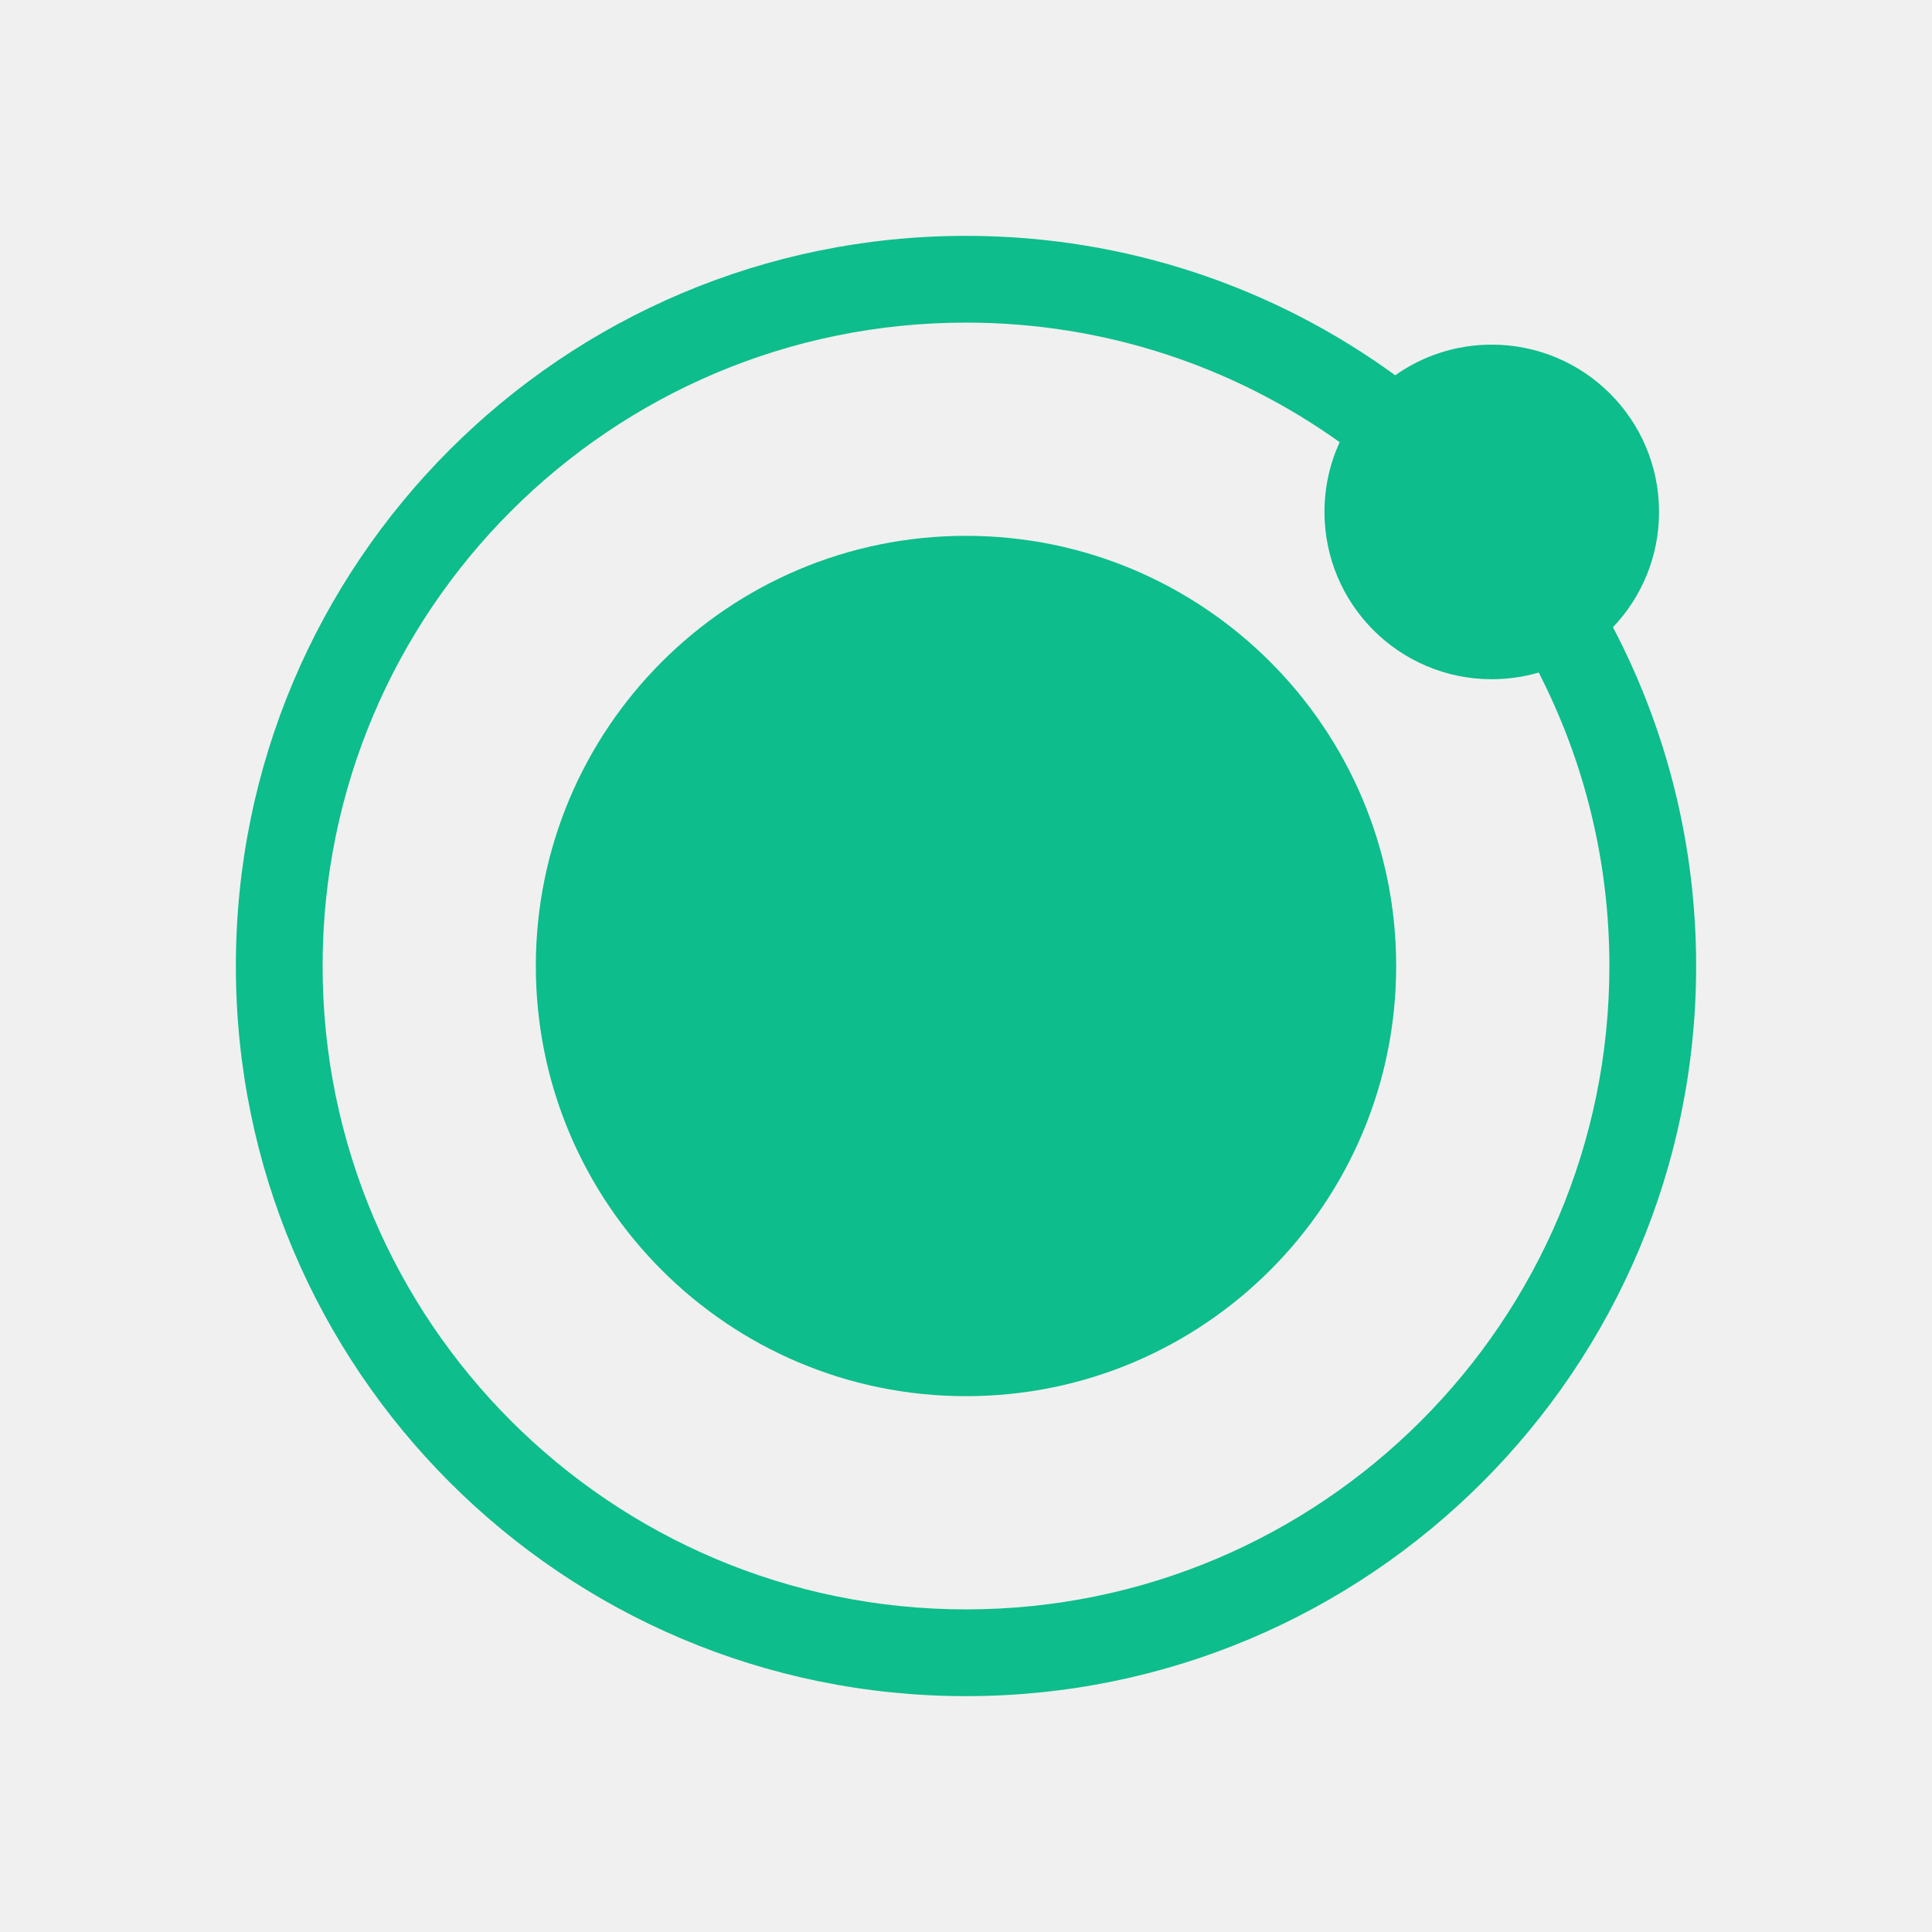
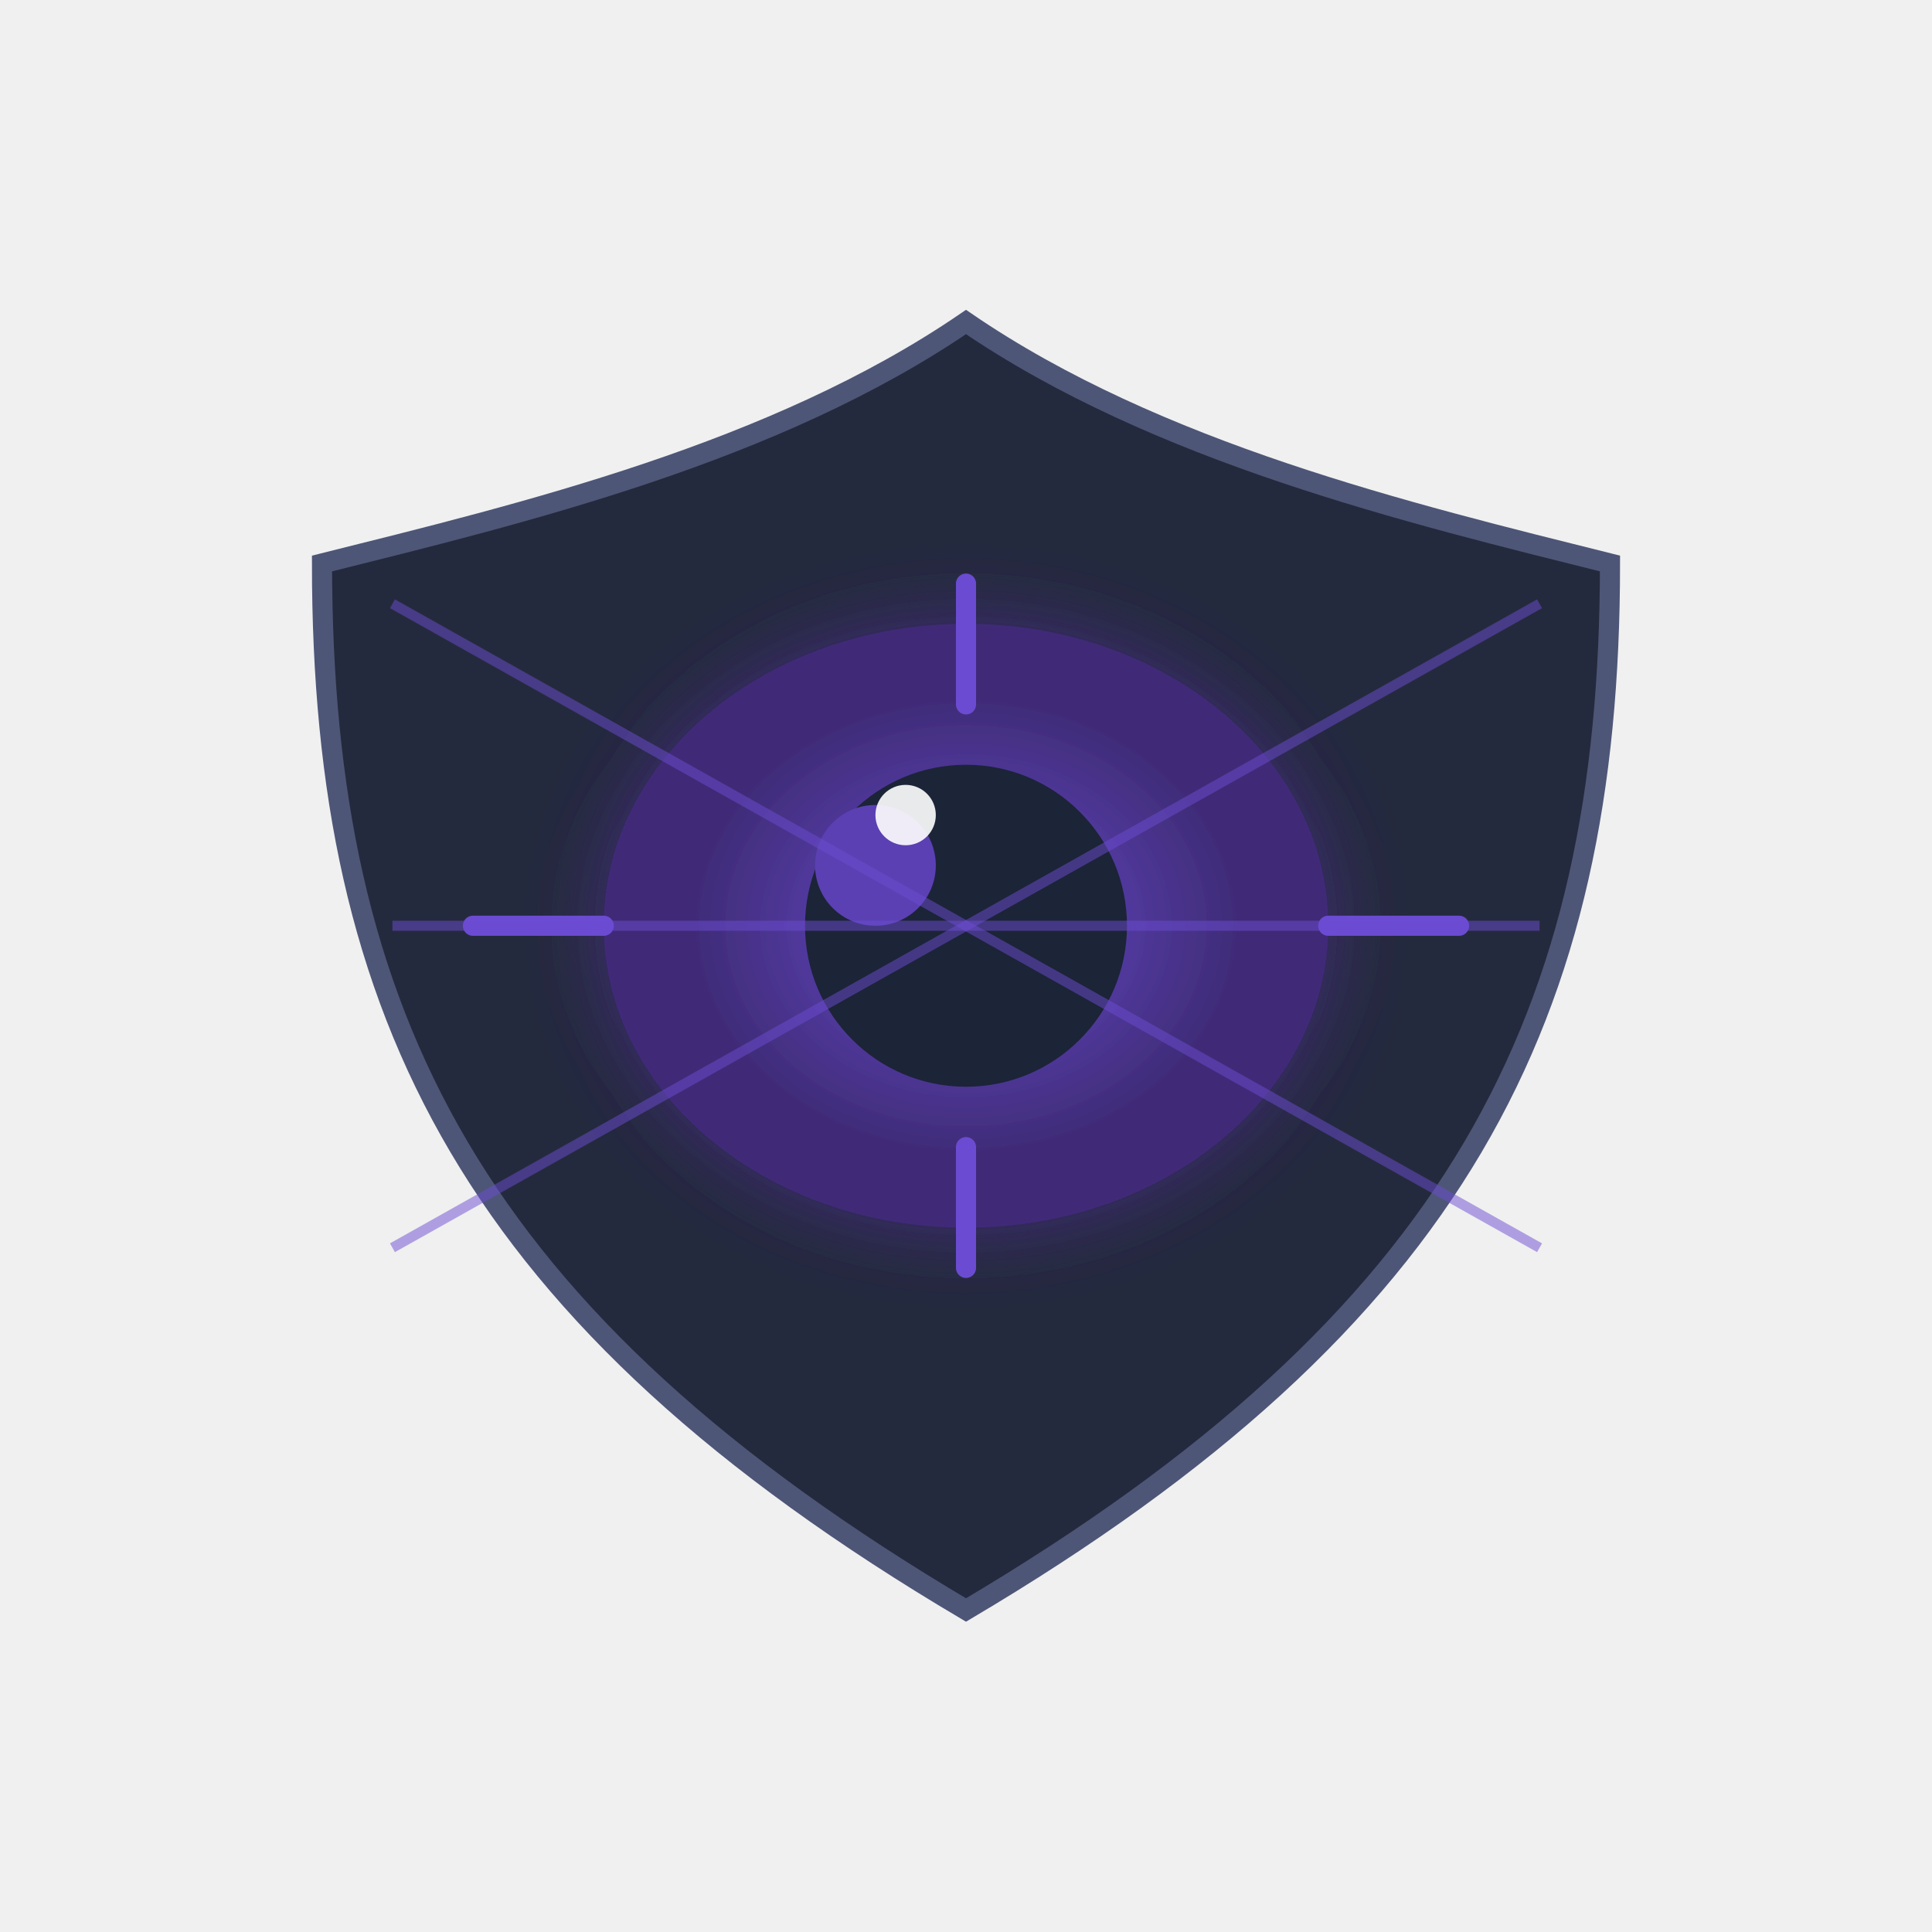
- <svg xmlns="http://www.w3.org/2000/svg" width="384" height="384" viewBox="0 0 384 384" fill="none">
-   <path fill-rule="evenodd" clip-rule="evenodd" d="M64.121 192C64.121 121.375 121.375 64.121 192 64.121C219.695 64.121 245.333 72.925 266.269 87.886C264.331 92.106 263.25 96.802 263.25 101.75C263.25 120.113 278.136 135 296.5 135C299.74 135 302.871 134.536 305.832 133.672C314.811 151.161 319.879 170.989 319.879 192C319.879 262.626 262.626 319.879 192 319.879C121.375 319.879 64.121 262.626 64.121 192ZM320.589 124.669C331.148 144.792 337.121 167.698 337.121 192C337.121 272.148 272.148 337.121 192 337.121C111.852 337.121 46.879 272.148 46.879 192C46.879 111.852 111.852 46.879 192 46.879C223.884 46.879 253.367 57.161 277.313 74.591C282.733 70.754 289.353 68.5 296.5 68.5C314.863 68.5 329.75 83.386 329.75 101.75C329.75 110.634 326.266 118.704 320.589 124.669Z" fill="#0DBD8B" />
-   <circle cx="192" cy="192" r="85.5" fill="#0DBD8B" />
+ <svg xmlns="http://www.w3.org/2000/svg" viewBox="0 0 384 384">
+   <defs>
+     <radialGradient id="eyeGradient" cx="50%" cy="50%" r="50%" fx="50%" fy="50%">
+       <stop offset="0%" stop-color="#6B4BD1" />
+       <stop offset="75%" stop-color="#3F2C78" />
+     </radialGradient>
+     <filter id="glow" x="-20%" y="-20%" width="140%" height="140%">
+       <feGaussianBlur stdDeviation="8" result="blur" />
+       <feComposite in="SourceGraphic" in2="blur" operator="over" />
+     </filter>
+   </defs>
+   <path d="M192 64C230 90 280 102 320 112C320 202 290 262 192 320C94 262 64 202 64 112C104 102 154 90 192 64Z" fill="#242A3D" stroke="#4D5677" stroke-width="4" />
+   <ellipse cx="192" cy="184" rx="72" ry="60" fill="url(#eyeGradient)" filter="url(#glow)" />
+   <ellipse cx="192" cy="184" rx="32" ry="32" fill="#1C2438" />
+   <circle cx="174" cy="172" r="12" fill="#5B40B3" />
+   <circle cx="180" cy="162" r="6" fill="#FFFFFF" opacity="0.9" />
+   <path d="M94 184 L 120 184" stroke="#6B4BD1" stroke-width="4" stroke-linecap="round" />
+   <path d="M264 184 L 290 184" stroke="#6B4BD1" stroke-width="4" stroke-linecap="round" />
+   <path d="M192 116 L 192 140" stroke="#6B4BD1" stroke-width="4" stroke-linecap="round" />
+   <path d="M192 228 L 192 252" stroke="#6B4BD1" stroke-width="4" stroke-linecap="round" />
+   <path d="M192 184 L 306 120" stroke="#6B4BD1" stroke-width="2" opacity="0.5" />
+   <path d="M192 184 L 306 184" stroke="#6B4BD1" stroke-width="2" opacity="0.5" />
+   <path d="M192 184 L 306 248" stroke="#6B4BD1" stroke-width="2" opacity="0.5" />
+   <path d="M192 184 L 78 120" stroke="#6B4BD1" stroke-width="2" opacity="0.5" />
+   <path d="M192 184 L 78 184" stroke="#6B4BD1" stroke-width="2" opacity="0.5" />
+   <path d="M192 184 L 78 248" stroke="#6B4BD1" stroke-width="2" opacity="0.5" />
</svg>
